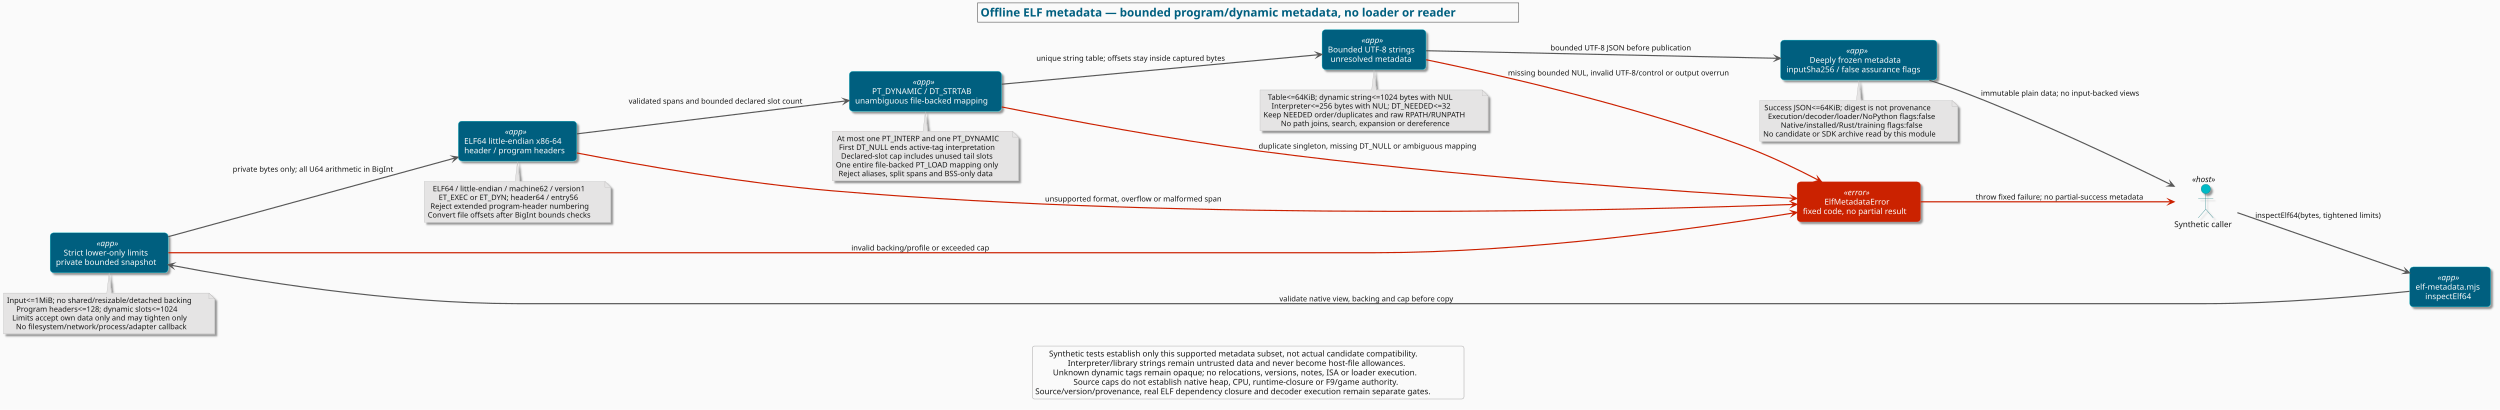
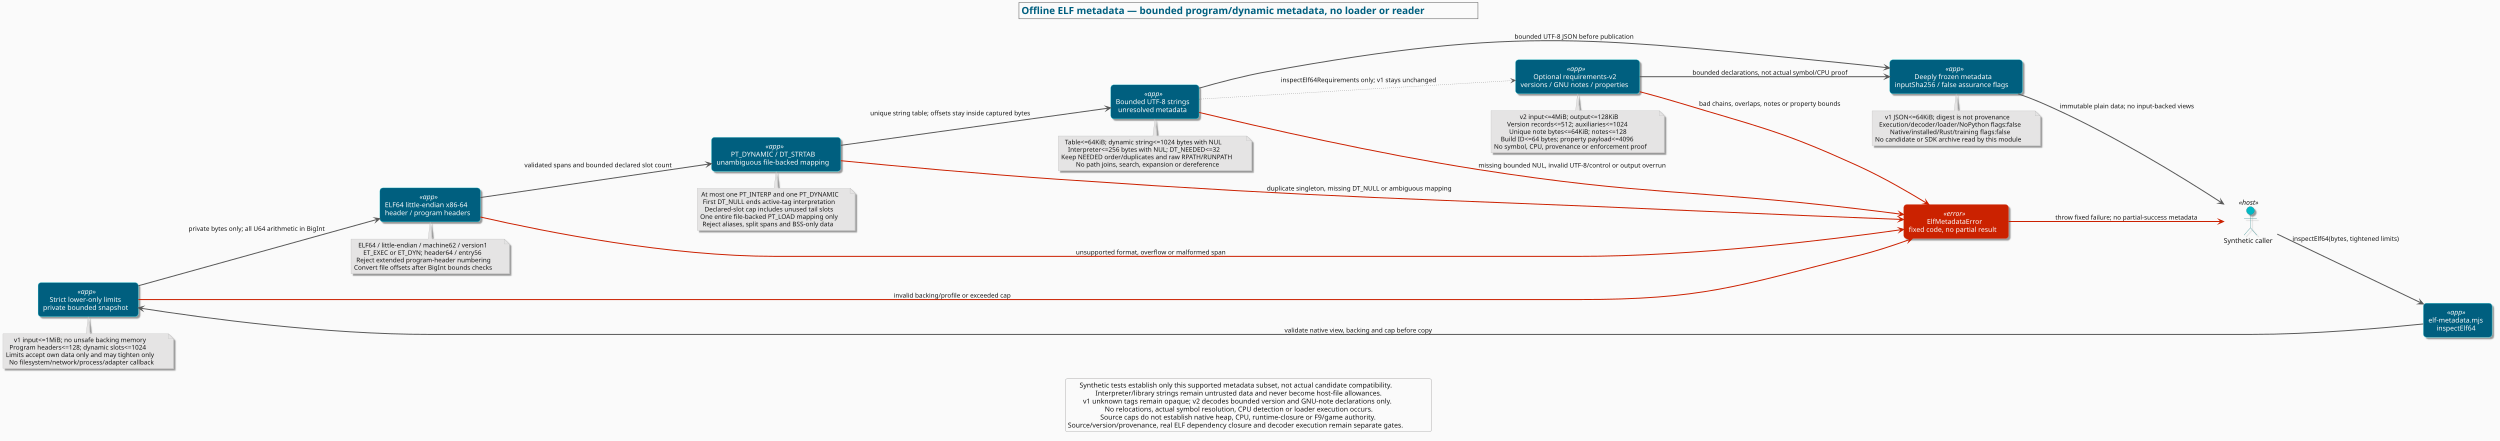
- <svg xmlns="http://www.w3.org/2000/svg" contentStyleType="text/css" data-diagram-type="DESCRIPTION" height="708px" preserveAspectRatio="none" style="width:4320px;height:708px;background:#FAFAFA;" version="1.1" viewBox="0 0 4320 708" width="4320px" zoomAndPan="magnify">
+ <svg xmlns="http://www.w3.org/2000/svg" contentStyleType="text/css" data-diagram-type="DESCRIPTION" height="898px" preserveAspectRatio="none" style="width:5093px;height:898px;background:#FAFAFA;" version="1.1" viewBox="0 0 5093 898" width="5093px" zoomAndPan="magnify">
  <defs>
-     <filter height="300%" id="fre57zdr8ixmc" width="300%" x="-1" y="-1">
+     <filter height="300%" id="f4ff9ait32scx" width="300%" x="-1" y="-1">
      <feGaussianBlur result="blurOut" stdDeviation="2" />
      <feColorMatrix in="blurOut" result="blurOut2" type="matrix" values="0 0 0 0 0 0 0 0 0 0 0 0 0 0 0 0 0 0 .4 0" />
      <feOffset dx="4" dy="4" in="blurOut2" result="blurOut3" />
      <feBlend in="SourceGraphic" in2="blurOut3" mode="normal" />
    </filter>
  </defs>
  <g>
-     <rect fill="#FAFAFA" height="708" style="stroke:none;stroke-width:1;" width="4320" x="0" y="0" />
+     <rect fill="#FAFAFA" height="898" style="stroke:none;stroke-width:1;" width="5093" x="0" y="0" />
    <g class="title" data-source-line="234">
-       <rect fill="none" height="33.281" style="stroke:#585858;stroke-width:1;" width="935.068" x="1689.285" y="5" />
-       <text fill="#005F7F" font-family="sans-serif" font-size="20" font-weight="700" lengthAdjust="spacing" textLength="925.068" x="1694.285" y="28.564">Offline ELF metadata — bounded program/dynamic metadata, no loader or reader</text>
+       <rect fill="none" height="33.281" style="stroke:#585858;stroke-width:1;" width="935.068" x="2075.795" y="5" />
+       <text fill="#005F7F" font-family="sans-serif" font-size="20" font-weight="700" lengthAdjust="spacing" textLength="925.068" x="2080.795" y="28.564">Offline ELF metadata — bounded program/dynamic metadata, no loader or reader</text>
    </g>
    <g class="entity" data-qualified-name="CALLER" data-source-line="237" id="ent0001">
-       <ellipse cx="3811.546" cy="326.478" fill="#00BAC6" filter="url(#fre57zdr8ixmc)" rx="8" ry="8" style="stroke:#006B70;stroke-width:0.5;" />
-       <path d="M3811.546,334.478 L3811.546,361.478 M3798.546,342.478 L3824.546,342.478 M3811.546,361.478 L3798.546,376.478 M3811.546,361.478 L3824.546,376.478" fill="none" filter="url(#fre57zdr8ixmc)" style="stroke:#006B70;stroke-width:0.5;" />
-       <text fill="#181818" font-family="sans-serif" font-size="14" lengthAdjust="spacing" textLength="108.972" x="3757.06" y="392.473">Synthetic caller</text>
-       <text fill="#181818" font-family="sans-serif" font-size="14" font-style="italic" lengthAdjust="spacing" textLength="47.352" x="3787.87" y="314.676">«host»</text>
+       <ellipse cx="4584.566" cy="429.038" fill="#00BAC6" filter="url(#f4ff9ait32scx)" rx="8" ry="8" style="stroke:#006B70;stroke-width:0.5;" />
+       <path d="M4584.566,437.038 L4584.566,464.038 M4571.566,445.038 L4597.566,445.038 M4584.566,464.038 L4571.566,479.038 M4584.566,464.038 L4597.566,479.038" fill="none" filter="url(#f4ff9ait32scx)" style="stroke:#006B70;stroke-width:0.5;" />
+       <text fill="#181818" font-family="sans-serif" font-size="14" lengthAdjust="spacing" textLength="108.972" x="4530.08" y="495.033">Synthetic caller</text>
+       <text fill="#181818" font-family="sans-serif" font-size="14" font-style="italic" lengthAdjust="spacing" textLength="47.352" x="4560.89" y="417.236">«host»</text>
    </g>
    <g class="entity" data-qualified-name="INSPECT" data-source-line="238" id="ent0002">
-       <rect fill="#005F7F" filter="url(#fre57zdr8ixmc)" height="68.891" rx="6" ry="6" style="stroke:#00BAC6;stroke-width:0.5;" width="139.608" x="4164.03" y="461.281" />
-       <text fill="#FAFAFA" font-family="sans-serif" font-size="14" font-style="italic" lengthAdjust="spacing" textLength="43.483" x="4212.092" y="484.276">«app»</text>
-       <text fill="#FAFAFA" font-family="sans-serif" font-size="14" lengthAdjust="spacing" textLength="119.608" x="4174.03" y="500.573">elf-metadata.mjs</text>
-       <text fill="#FAFAFA" font-family="sans-serif" font-size="14" lengthAdjust="spacing" textLength="86.222" x="4190.723" y="516.87">inspectElf64</text>
+       <rect fill="#005F7F" filter="url(#f4ff9ait32scx)" height="68.891" rx="6" ry="6" style="stroke:#00BAC6;stroke-width:0.5;" width="139.608" x="4937.05" y="617.841" />
+       <text fill="#FAFAFA" font-family="sans-serif" font-size="14" font-style="italic" lengthAdjust="spacing" textLength="43.483" x="4985.113" y="640.836">«app»</text>
+       <text fill="#FAFAFA" font-family="sans-serif" font-size="14" lengthAdjust="spacing" textLength="119.608" x="4947.05" y="657.133">elf-metadata.mjs</text>
+       <text fill="#FAFAFA" font-family="sans-serif" font-size="14" lengthAdjust="spacing" textLength="86.222" x="4963.743" y="673.43">inspectElf64</text>
    </g>
    <g class="entity" data-qualified-name="SNAPSHOT" data-source-line="239" id="ent0003">
-       <rect fill="#005F7F" filter="url(#fre57zdr8ixmc)" height="68.891" rx="6" ry="6" style="stroke:#00BAC6;stroke-width:0.5;" width="203.839" x="86.63" y="402.281" />
-       <text fill="#FAFAFA" font-family="sans-serif" font-size="14" font-style="italic" lengthAdjust="spacing" textLength="43.483" x="166.808" y="425.276">«app»</text>
-       <text fill="#FAFAFA" font-family="sans-serif" font-size="14" lengthAdjust="spacing" textLength="157.138" x="109.981" y="441.573">Strict lower-only limits</text>
-       <text fill="#FAFAFA" font-family="sans-serif" font-size="14" lengthAdjust="spacing" textLength="183.839" x="96.63" y="457.87">private bounded snapshot</text>
+       <rect fill="#005F7F" filter="url(#f4ff9ait32scx)" height="68.891" rx="6" ry="6" style="stroke:#00BAC6;stroke-width:0.5;" width="203.839" x="77.62" y="575.841" />
+       <text fill="#FAFAFA" font-family="sans-serif" font-size="14" font-style="italic" lengthAdjust="spacing" textLength="43.483" x="157.798" y="598.836">«app»</text>
+       <text fill="#FAFAFA" font-family="sans-serif" font-size="14" lengthAdjust="spacing" textLength="157.138" x="100.971" y="615.133">Strict lower-only limits</text>
+       <text fill="#FAFAFA" font-family="sans-serif" font-size="14" lengthAdjust="spacing" textLength="183.839" x="87.62" y="631.43">private bounded snapshot</text>
    </g>
    <g class="entity" data-qualified-name="HEADERS" data-source-line="240" id="ent0004">
-       <rect fill="#005F7F" filter="url(#fre57zdr8ixmc)" height="68.891" rx="6" ry="6" style="stroke:#00BAC6;stroke-width:0.5;" width="204.406" x="792" y="209.281" />
-       <text fill="#FAFAFA" font-family="sans-serif" font-size="14" font-style="italic" lengthAdjust="spacing" textLength="43.483" x="872.461" y="232.276">«app»</text>
-       <text fill="#FAFAFA" font-family="sans-serif" font-size="14" lengthAdjust="spacing" textLength="184.406" x="802" y="248.573">ELF64 little-endian x86-64</text>
-       <text fill="#FAFAFA" font-family="sans-serif" font-size="14" lengthAdjust="spacing" textLength="184.071" x="802.168" y="264.87">header / program headers</text>
+       <rect fill="#005F7F" filter="url(#f4ff9ait32scx)" height="68.891" rx="6" ry="6" style="stroke:#00BAC6;stroke-width:0.5;" width="204.406" x="773.99" y="382.841" />
+       <text fill="#FAFAFA" font-family="sans-serif" font-size="14" font-style="italic" lengthAdjust="spacing" textLength="43.483" x="854.451" y="405.836">«app»</text>
+       <text fill="#FAFAFA" font-family="sans-serif" font-size="14" lengthAdjust="spacing" textLength="184.406" x="783.99" y="422.133">ELF64 little-endian x86-64</text>
+       <text fill="#FAFAFA" font-family="sans-serif" font-size="14" lengthAdjust="spacing" textLength="184.071" x="784.158" y="438.43">header / program headers</text>
    </g>
    <g class="entity" data-qualified-name="DYNAMIC" data-source-line="241" id="ent0005">
-       <rect fill="#005F7F" filter="url(#fre57zdr8ixmc)" height="68.891" rx="6" ry="6" style="stroke:#00BAC6;stroke-width:0.5;" width="262.915" x="1467.58" y="123.281" />
-       <text fill="#FAFAFA" font-family="sans-serif" font-size="14" font-style="italic" lengthAdjust="spacing" textLength="43.483" x="1577.296" y="146.276">«app»</text>
-       <text fill="#FAFAFA" font-family="sans-serif" font-size="14" lengthAdjust="spacing" textLength="184.208" x="1506.934" y="162.573">PT_DYNAMIC / DT_STRTAB</text>
-       <text fill="#FAFAFA" font-family="sans-serif" font-size="14" lengthAdjust="spacing" textLength="242.915" x="1477.58" y="178.87">unambiguous file-backed mapping</text>
+       <rect fill="#005F7F" filter="url(#f4ff9ait32scx)" height="68.891" rx="6" ry="6" style="stroke:#00BAC6;stroke-width:0.5;" width="262.915" x="1449.57" y="279.841" />
+       <text fill="#FAFAFA" font-family="sans-serif" font-size="14" font-style="italic" lengthAdjust="spacing" textLength="43.483" x="1559.286" y="302.836">«app»</text>
+       <text fill="#FAFAFA" font-family="sans-serif" font-size="14" lengthAdjust="spacing" textLength="184.208" x="1488.924" y="319.133">PT_DYNAMIC / DT_STRTAB</text>
+       <text fill="#FAFAFA" font-family="sans-serif" font-size="14" lengthAdjust="spacing" textLength="242.915" x="1459.57" y="335.43">unambiguous file-backed mapping</text>
    </g>
    <g class="entity" data-qualified-name="STRINGS" data-source-line="242" id="ent0006">
-       <rect fill="#005F7F" filter="url(#fre57zdr8ixmc)" height="68.891" rx="6" ry="6" style="stroke:#00BAC6;stroke-width:0.5;" width="179.496" x="2284.51" y="51.281" />
-       <text fill="#FAFAFA" font-family="sans-serif" font-size="14" font-style="italic" lengthAdjust="spacing" textLength="43.483" x="2352.516" y="74.276">«app»</text>
-       <text fill="#FAFAFA" font-family="sans-serif" font-size="14" lengthAdjust="spacing" textLength="159.496" x="2294.51" y="90.573">Bounded UTF-8 strings</text>
-       <text fill="#FAFAFA" font-family="sans-serif" font-size="14" lengthAdjust="spacing" textLength="149.953" x="2299.282" y="106.87">unresolved metadata</text>
-     </g>
-     <g class="entity" data-qualified-name="RESULT" data-source-line="243" id="ent0007">
-       <rect fill="#005F7F" filter="url(#fre57zdr8ixmc)" height="68.891" rx="6" ry="6" style="stroke:#00BAC6;stroke-width:0.5;" width="270.031" x="3076.9" y="69.281" />
-       <text fill="#FAFAFA" font-family="sans-serif" font-size="14" font-style="italic" lengthAdjust="spacing" textLength="43.483" x="3190.174" y="92.276">«app»</text>
-       <text fill="#FAFAFA" font-family="sans-serif" font-size="14" lengthAdjust="spacing" textLength="169.907" x="3126.962" y="108.573">Deeply frozen metadata</text>
-       <text fill="#FAFAFA" font-family="sans-serif" font-size="14" lengthAdjust="spacing" textLength="250.031" x="3086.9" y="124.87">inputSha256 / false assurance flags</text>
-     </g>
-     <g class="entity" data-qualified-name="ERROR" data-source-line="244" id="ent0008">
-       <rect fill="#CB2000" filter="url(#fre57zdr8ixmc)" height="68.891" rx="6" ry="6" style="stroke:#CB2000;stroke-width:0.5;" width="213.04" x="3105.39" y="314.281" />
-       <text fill="#FAFAFA" font-family="sans-serif" font-size="14" font-style="italic" lengthAdjust="spacing" textLength="51.577" x="3186.121" y="337.276">«error»</text>
-       <text fill="#FAFAFA" font-family="sans-serif" font-size="14" lengthAdjust="spacing" textLength="118.638" x="3152.591" y="353.573">ElfMetadataError</text>
-       <text fill="#FAFAFA" font-family="sans-serif" font-size="14" lengthAdjust="spacing" textLength="193.04" x="3115.39" y="369.87">fixed code, no partial result</text>
-     </g>
-     <g class="entity" data-qualified-name="GMN21" data-source-line="261" id="ent0022">
-       <path d="M6,506.461 L6,576.992 A0,0 0 0 0 6,576.992 L371.094,576.992 A0,0 0 0 0 371.094,576.992 L371.094,516.461 L361.094,506.461 L192.55,506.461 L188.55,471.651 L184.55,506.461 L6,506.461 A0,0 0 0 0 6,506.461" fill="#E5E4E4" filter="url(#fre57zdr8ixmc)" style="stroke:#B4B3B3;stroke-width:0.5;" />
-       <path d="M361.094,506.461 L361.094,516.461 L371.094,516.461 L361.094,506.461" fill="#E5E4E4" style="stroke:#B4B3B3;stroke-width:0.5;" />
-       <text fill="#181818" font-family="sans-serif" font-size="13" lengthAdjust="spacing" textLength="344.094" x="12" y="523.528">Input&lt;=1MiB; no shared/resizable/detached backing</text>
-       <text fill="#181818" font-family="sans-serif" font-size="13" lengthAdjust="spacing" textLength="311.962" x="28.066" y="538.661">Program headers&lt;=128; dynamic slots&lt;=1024</text>
-       <text fill="#181818" font-family="sans-serif" font-size="13" lengthAdjust="spacing" textLength="326.085" x="21.004" y="553.794">Limits accept own data only and may tighten only</text>
-       <text fill="#181818" font-family="sans-serif" font-size="13" lengthAdjust="spacing" textLength="313.022" x="27.536" y="568.927">No filesystem/network/process/adapter callback</text>
-     </g>
-     <g class="entity" data-qualified-name="GMN24" data-source-line="268" id="ent0025">
-       <path d="M733.09,313.461 L733.09,383.993 A0,0 0 0 0 733.09,383.993 L1055.312,383.993 A0,0 0 0 0 1055.312,383.993 L1055.312,323.461 L1045.312,313.461 L898.2,313.461 L894.2,278.651 L890.2,313.461 L733.09,313.461 A0,0 0 0 0 733.09,313.461" fill="#E5E4E4" filter="url(#fre57zdr8ixmc)" style="stroke:#B4B3B3;stroke-width:0.5;" />
-       <path d="M1045.312,313.461 L1045.312,323.461 L1055.312,323.461 L1045.312,313.461" fill="#E5E4E4" style="stroke:#B4B3B3;stroke-width:0.5;" />
-       <text fill="#181818" font-family="sans-serif" font-size="13" lengthAdjust="spacing" textLength="283.728" x="747.837" y="330.528">ELF64 / little-endian / machine62 / version1</text>
-       <text fill="#181818" font-family="sans-serif" font-size="13" lengthAdjust="spacing" textLength="263.371" x="758.015" y="345.661">ET_EXEC or ET_DYN; header64 / entry56</text>
-       <text fill="#181818" font-family="sans-serif" font-size="13" lengthAdjust="spacing" textLength="291.916" x="743.743" y="360.794">Reject extended program-header numbering</text>
-       <text fill="#181818" font-family="sans-serif" font-size="13" lengthAdjust="spacing" textLength="301.222" x="739.09" y="375.927">Convert file offsets after BigInt bounds checks</text>
-     </g>
-     <g class="entity" data-qualified-name="GMN27" data-source-line="275" id="ent0028">
-       <path d="M1438.32,226.891 L1438.32,312.555 A0,0 0 0 0 1438.32,312.555 L1759.767,312.555 A0,0 0 0 0 1759.767,312.555 L1759.767,236.891 L1749.767,226.891 L1603.04,226.891 L1599.04,192.601 L1595.04,226.891 L1438.32,226.891 A0,0 0 0 0 1438.32,226.891" fill="#E5E4E4" filter="url(#fre57zdr8ixmc)" style="stroke:#B4B3B3;stroke-width:0.5;" />
-       <path d="M1749.767,226.891 L1749.767,236.891 L1759.767,236.891 L1749.767,226.891" fill="#E5E4E4" style="stroke:#B4B3B3;stroke-width:0.5;" />
-       <text fill="#181818" font-family="sans-serif" font-size="13" lengthAdjust="spacing" textLength="295.953" x="1446.567" y="243.958">At most one PT_INTERP and one PT_DYNAMIC</text>
-       <text fill="#181818" font-family="sans-serif" font-size="13" lengthAdjust="spacing" textLength="289.644" x="1449.722" y="259.091">First DT_NULL ends active-tag interpretation</text>
-       <text fill="#181818" font-family="sans-serif" font-size="13" lengthAdjust="spacing" textLength="282.591" x="1453.248" y="274.224">Declared-slot cap includes unused tail slots</text>
-       <text fill="#181818" font-family="sans-serif" font-size="13" lengthAdjust="spacing" textLength="300.447" x="1444.32" y="289.357">One entire file-backed PT_LOAD mapping only</text>
-       <text fill="#181818" font-family="sans-serif" font-size="13" lengthAdjust="spacing" textLength="291.211" x="1448.938" y="304.489">Reject aliases, split spans and BSS-only data</text>
-     </g>
-     <g class="entity" data-qualified-name="GMN30" data-source-line="283" id="ent0031">
-       <path d="M2177.25,155.461 L2177.25,225.993 A0,0 0 0 0 2177.25,225.993 L2571.276,225.993 A0,0 0 0 0 2571.276,225.993 L2571.276,165.461 L2561.276,155.461 L2378.26,155.461 L2374.26,120.651 L2370.26,155.461 L2177.25,155.461 A0,0 0 0 0 2177.25,155.461" fill="#E5E4E4" filter="url(#fre57zdr8ixmc)" style="stroke:#B4B3B3;stroke-width:0.5;" />
-       <path d="M2561.276,155.461 L2561.276,165.461 L2571.276,165.461 L2561.276,155.461" fill="#E5E4E4" style="stroke:#B4B3B3;stroke-width:0.5;" />
-       <text fill="#181818" font-family="sans-serif" font-size="13" lengthAdjust="spacing" textLength="357.83" x="2190.848" y="172.528">Table&lt;=64KiB; dynamic string&lt;=1024 bytes with NUL</text>
-       <text fill="#181818" font-family="sans-serif" font-size="13" lengthAdjust="spacing" textLength="345.097" x="2197.215" y="187.661">Interpreter&lt;=256 bytes with NUL; DT_NEEDED&lt;=32</text>
-       <text fill="#181818" font-family="sans-serif" font-size="13" lengthAdjust="spacing" textLength="373.026" x="2183.25" y="202.794">Keep NEEDED order/duplicates and raw RPATH/RUNPATH</text>
-       <text fill="#181818" font-family="sans-serif" font-size="13" lengthAdjust="spacing" textLength="312.87" x="2213.328" y="217.927">No path joins, search, expansion or dereference</text>
-     </g>
-     <g class="entity" data-qualified-name="GMN33" data-source-line="290" id="ent0034">
-       <path d="M3040.76,173.461 L3040.76,243.993 A0,0 0 0 0 3040.76,243.993 L3383.059,243.993 A0,0 0 0 0 3383.059,243.993 L3383.059,183.461 L3373.059,173.461 L3215.91,173.461 L3211.91,138.651 L3207.91,173.461 L3040.76,173.461 A0,0 0 0 0 3040.76,173.461" fill="#E5E4E4" filter="url(#fre57zdr8ixmc)" style="stroke:#B4B3B3;stroke-width:0.5;" />
-       <path d="M3373.059,173.461 L3373.059,183.461 L3383.059,183.461 L3373.059,173.461" fill="#E5E4E4" style="stroke:#B4B3B3;stroke-width:0.5;" />
-       <text fill="#181818" font-family="sans-serif" font-size="13" lengthAdjust="spacing" textLength="317.288" x="3048.766" y="190.528">Success JSON&lt;=64KiB; digest is not provenance</text>
-       <text fill="#181818" font-family="sans-serif" font-size="13" lengthAdjust="spacing" textLength="304.764" x="3055.028" y="205.661">Execution/decoder/loader/NoPython flags:false</text>
-       <text fill="#181818" font-family="sans-serif" font-size="13" lengthAdjust="spacing" textLength="260.514" x="3077.153" y="220.794">Native/installed/Rust/training flags:false</text>
-       <text fill="#181818" font-family="sans-serif" font-size="13" lengthAdjust="spacing" textLength="321.299" x="3046.76" y="235.927">No candidate or SDK archive read by this module</text>
-     </g>
-     <g class="link" data-entity-1="ent0001" data-entity-2="ent0002" data-link-type="dependency" data-source-line="246" id="lnk9">
-       <path d="M3866.2,367.491 C3942,394.001 4075.73,440.781 4159.1,469.931" fill="none" id="CALLER-to-INSPECT" style="stroke:#585858;stroke-width:2;" />
-       <polygon fill="#585858" points="4163.82,471.581,4156.645,464.835,4159.1,469.931,4154.004,472.387,4163.82,471.581" style="stroke:#585858;stroke-width:2;stroke-linejoin:miter;stroke-miterlimit:10;" />
-       <text fill="#181818" font-family="sans-serif" font-size="13" lengthAdjust="spacing" textLength="236.571" x="3897.03" y="376.548">inspectElf64(bytes, tightened limits)</text>
-     </g>
-     <g class="link" data-entity-1="ent0002" data-entity-2="ent0003" data-link-type="dependency" data-source-line="247" id="lnk10">
-       <path d="M4163.77,503.421 C4080.58,512.011 3936.52,524.721 3812.55,524.721 C893.2,524.721 893.2,524.721 893.2,524.721 C677.29,524.721 431.891,484.369 295.631,458.349" fill="none" id="INSPECT-to-SNAPSHOT" style="stroke:#585858;stroke-width:2;" />
-       <polygon fill="#585858" points="290.72,457.411,298.81,463.028,295.631,458.349,300.31,455.17,290.72,457.411" style="stroke:#585858;stroke-width:2;stroke-linejoin:miter;stroke-miterlimit:10;" />
-       <text fill="#181818" font-family="sans-serif" font-size="13" lengthAdjust="spacing" textLength="327.787" x="2210.76" y="520.788">validate native view, backing and cap before copy</text>
-     </g>
-     <g class="link" data-entity-1="ent0003" data-entity-2="ent0004" data-link-type="dependency" data-source-line="248" id="lnk11">
-       <path d="M290.74,408.971 C424.23,372.361 653.008,309.604 786.728,272.934" fill="none" id="SNAPSHOT-to-HEADERS" style="stroke:#585858;stroke-width:2;" />
-       <polygon fill="#585858" points="791.55,271.611,781.813,270.134,786.728,272.934,783.928,277.849,791.55,271.611" style="stroke:#585858;stroke-width:2;stroke-linejoin:miter;stroke-miterlimit:10;" />
-       <text fill="#181818" font-family="sans-serif" font-size="13" lengthAdjust="spacing" textLength="300.409" x="402.09" y="296.818">private bytes only; all U64 arithmetic in BigInt</text>
-     </g>
-     <g class="link" data-entity-1="ent0004" data-entity-2="ent0005" data-link-type="dependency" data-source-line="249" id="lnk12">
-       <path d="M996.65,231.311 C1120.77,216.121 1326.187,190.988 1462.337,174.328" fill="none" id="HEADERS-to-DYNAMIC" style="stroke:#585858;stroke-width:2;" />
-       <polygon fill="#585858" points="1467.3,173.721,1457.881,170.844,1462.337,174.328,1458.852,178.785,1467.3,173.721" style="stroke:#585858;stroke-width:2;stroke-linejoin:miter;stroke-miterlimit:10;" />
-       <text fill="#181818" font-family="sans-serif" font-size="13" lengthAdjust="spacing" textLength="321.572" x="1086.32" y="179.208">validated spans and bounded declared slot count</text>
-     </g>
-     <g class="link" data-entity-1="ent0005" data-entity-2="ent0006" data-link-type="dependency" data-source-line="250" id="lnk13">
-       <path d="M1730.77,145.551 C1888.16,130.901 2143.282,107.145 2279.242,94.485" fill="none" id="DYNAMIC-to-STRINGS" style="stroke:#585858;stroke-width:2;" />
-       <polygon fill="#585858" points="2284.22,94.021,2274.888,90.873,2279.242,94.485,2275.63,98.838,2284.22,94.021" style="stroke:#585858;stroke-width:2;stroke-linejoin:miter;stroke-miterlimit:10;" />
-       <text fill="#181818" font-family="sans-serif" font-size="13" lengthAdjust="spacing" textLength="352.003" x="1790.76" y="105.078">unique string table; offsets stay inside captured bytes</text>
-     </g>
-     <g class="link" data-entity-1="ent0006" data-entity-2="ent0007" data-link-type="dependency" data-source-line="251" id="lnk14">
-       <path d="M2464.3,87.641 C2611.07,90.801 2899.651,97.024 3071.711,100.724" fill="none" id="STRINGS-to-RESULT" style="stroke:#585858;stroke-width:2;" />
-       <polygon fill="#585858" points="3076.71,100.831,3067.798,96.639,3071.711,100.724,3067.626,104.637,3076.71,100.831" style="stroke:#585858;stroke-width:2;stroke-linejoin:miter;stroke-miterlimit:10;" />
-       <text fill="#181818" font-family="sans-serif" font-size="13" lengthAdjust="spacing" textLength="257.759" x="2679.26" y="87.108">bounded UTF-8 JSON before publication</text>
-     </g>
-     <g class="link" data-entity-1="ent0007" data-entity-2="ent0001" data-link-type="dependency" data-source-line="252" id="lnk15">
-       <path d="M3333.93,138.631 C3350.55,144.021 3367.31,149.791 3383.06,155.721 C3520.6,207.551 3672.227,280.028 3752.337,319.578" fill="none" id="RESULT-to-CALLER" style="stroke:#585858;stroke-width:2;" />
-       <polygon fill="#585858" points="3756.82,321.791,3750.521,314.22,3752.337,319.578,3746.979,321.394,3756.82,321.791" style="stroke:#585858;stroke-width:2;stroke-linejoin:miter;stroke-miterlimit:10;" />
-       <text fill="#181818" font-family="sans-serif" font-size="13" lengthAdjust="spacing" textLength="294.284" x="3423.06" y="165.488">immutable plain data; no input-backed views</text>
-     </g>
-     <g class="link" data-entity-1="ent0003" data-entity-2="ent0008" data-link-type="dependency" data-source-line="254" id="lnk16">
-       <path d="M290.92,436.721 C427.67,436.721 678.81,436.721 893.2,436.721 C893.2,436.721 893.2,436.721 2375.26,436.721 C2638.94,436.721 2941.925,393.666 3100.165,367.866" fill="none" id="SNAPSHOT-to-ERROR" style="stroke:#CB2000;stroke-width:2;" />
-       <polygon fill="#CB2000" points="3105.1,367.061,3095.574,364.562,3100.165,367.866,3096.861,372.457,3105.1,367.061" style="stroke:#CB2000;stroke-width:2;stroke-linejoin:miter;stroke-miterlimit:10;" />
-       <text fill="#181818" font-family="sans-serif" font-size="13" lengthAdjust="spacing" textLength="256.242" x="1471.04" y="432.788">invalid backing/profile or exceeded cap</text>
-     </g>
-     <g class="link" data-entity-1="ent0004" data-entity-2="ent0008" data-link-type="dependency" data-source-line="255" id="lnk17">
-       <path d="M996.77,264.331 C1105.48,285.311 1283.26,316.591 1438.32,329.721 C2068.7,383.131 2824.643,363.203 3100.013,353.203" fill="none" id="HEADERS-to-ERROR" style="stroke:#CB2000;stroke-width:2;" />
-       <polygon fill="#CB2000" points="3105.01,353.021,3095.871,349.351,3100.013,353.203,3096.161,357.345,3105.01,353.021" style="stroke:#CB2000;stroke-width:2;stroke-linejoin:miter;stroke-miterlimit:10;" />
-       <text fill="#181818" font-family="sans-serif" font-size="13" lengthAdjust="spacing" textLength="322.359" x="1805.76" y="348.148">unsupported format, overflow or malformed span</text>
-     </g>
-     <g class="link" data-entity-1="ent0005" data-entity-2="ent0008" data-link-type="dependency" data-source-line="256" id="lnk18">
-       <path d="M1730.8,184.781 C1846.74,207.911 2020.89,240.561 2173.76,260.721 C2512.59,305.421 2911.848,331.812 3099.938,342.712" fill="none" id="DYNAMIC-to-ERROR" style="stroke:#CB2000;stroke-width:2;" />
-       <polygon fill="#CB2000" points="3104.93,343.001,3096.177,338.487,3099.938,342.712,3095.714,346.474,3104.93,343.001" style="stroke:#CB2000;stroke-width:2;stroke-linejoin:miter;stroke-miterlimit:10;" />
-       <text fill="#181818" font-family="sans-serif" font-size="13" lengthAdjust="spacing" textLength="399.464" x="2174.76" y="256.788">duplicate singleton, missing DT_NULL or ambiguous mapping</text>
-     </g>
-     <g class="link" data-entity-1="ent0006" data-entity-2="ent0008" data-link-type="dependency" data-source-line="257" id="lnk19">
-       <path d="M2464.32,103.211 C2588.79,128.951 2820.87,181.651 3010.76,251.721 C3057.86,269.101 3104.296,291.531 3142.976,311.681" fill="none" id="STRINGS-to-ERROR" style="stroke:#CB2000;stroke-width:2;" />
-       <polygon fill="#CB2000" points="3147.41,313.991,3141.276,306.286,3142.976,311.681,3137.58,313.381,3147.41,313.991" style="stroke:#CB2000;stroke-width:2;stroke-linejoin:miter;stroke-miterlimit:10;" />
-       <text fill="#181818" font-family="sans-serif" font-size="13" lengthAdjust="spacing" textLength="404.25" x="2605.76" y="130.418">missing bounded NUL, invalid UTF-8/control or output overrun</text>
-     </g>
-     <g class="link" data-entity-1="ent0008" data-entity-2="ent0001" data-link-type="dependency" data-source-line="258" id="lnk20">
-       <path d="M3318.73,348.721 C3446.96,348.721 3653.09,348.721 3751.68,348.721" fill="none" id="ERROR-to-CALLER" style="stroke:#CB2000;stroke-width:2;" />
-       <polygon fill="#CB2000" points="3756.68,348.721,3747.68,344.721,3751.68,348.721,3747.68,352.721,3756.68,348.721" style="stroke:#CB2000;stroke-width:2;stroke-linejoin:miter;stroke-miterlimit:10;" />
-       <text fill="#181818" font-family="sans-serif" font-size="13" lengthAdjust="spacing" textLength="312.381" x="3414.06" y="344.788">throw fixed failure; no partial-success metadata</text>
-     </g>
-     <g class="legend" data-source-line="296">
-       <rect fill="none" height="91.484" rx="4" ry="4" style="stroke:#B4B3B3;stroke-width:1;" width="745.977" x="1783.83" y="597.992" />
-       <text fill="#181818" font-family="sans-serif" font-size="14" lengthAdjust="spacing" textLength="688.256" x="1812.691" y="615.988">Synthetic tests establish only this supported metadata subset, not actual candidate compatibility.</text>
-       <text fill="#181818" font-family="sans-serif" font-size="14" lengthAdjust="spacing" textLength="623.267" x="1845.186" y="632.284">Interpreter/library strings remain untrusted data and never become host-file allowances.</text>
-       <text fill="#181818" font-family="sans-serif" font-size="14" lengthAdjust="spacing" textLength="674.919" x="1819.36" y="648.581">Unknown dynamic tags remain opaque; no relocations, versions, notes, ISA or loader execution.</text>
-       <text fill="#181818" font-family="sans-serif" font-size="14" lengthAdjust="spacing" textLength="603.873" x="1854.883" y="664.878">Source caps do not establish native heap, CPU, runtime-closure or F9/game authority.</text>
-       <text fill="#181818" font-family="sans-serif" font-size="14" lengthAdjust="spacing" textLength="735.977" x="1788.83" y="681.175">Source/version/provenance, real ELF dependency closure and decoder execution remain separate gates.</text>
+       <rect fill="#005F7F" filter="url(#f4ff9ait32scx)" height="68.891" rx="6" ry="6" style="stroke:#00BAC6;stroke-width:0.5;" width="179.496" x="2263.02" y="172.841" />
+       <text fill="#FAFAFA" font-family="sans-serif" font-size="14" font-style="italic" lengthAdjust="spacing" textLength="43.483" x="2331.026" y="195.836">«app»</text>
+       <text fill="#FAFAFA" font-family="sans-serif" font-size="14" lengthAdjust="spacing" textLength="159.496" x="2273.02" y="212.133">Bounded UTF-8 strings</text>
+       <text fill="#FAFAFA" font-family="sans-serif" font-size="14" lengthAdjust="spacing" textLength="149.953" x="2277.791" y="228.43">unresolved metadata</text>
+     </g>
+     <g class="entity" data-qualified-name="REQUIREMENTS" data-source-line="243" id="ent0007">
+       <rect fill="#005F7F" filter="url(#f4ff9ait32scx)" height="68.891" rx="6" ry="6" style="stroke:#00BAC6;stroke-width:0.5;" width="252.408" x="3087.58" y="121.841" />
+       <text fill="#FAFAFA" font-family="sans-serif" font-size="14" font-style="italic" lengthAdjust="spacing" textLength="43.483" x="3192.042" y="144.836">«app»</text>
+       <text fill="#FAFAFA" font-family="sans-serif" font-size="14" lengthAdjust="spacing" textLength="180.182" x="3123.693" y="161.133">Optional requirements-v2</text>
+       <text fill="#FAFAFA" font-family="sans-serif" font-size="14" lengthAdjust="spacing" textLength="232.408" x="3097.58" y="177.43">versions / GNU notes / properties</text>
+     </g>
+     <g class="entity" data-qualified-name="RESULT" data-source-line="244" id="ent0008">
+       <rect fill="#005F7F" filter="url(#f4ff9ait32scx)" height="68.891" rx="6" ry="6" style="stroke:#00BAC6;stroke-width:0.5;" width="270.031" x="3849.91" y="121.841" />
+       <text fill="#FAFAFA" font-family="sans-serif" font-size="14" font-style="italic" lengthAdjust="spacing" textLength="43.483" x="3963.184" y="144.836">«app»</text>
+       <text fill="#FAFAFA" font-family="sans-serif" font-size="14" lengthAdjust="spacing" textLength="169.907" x="3899.972" y="161.133">Deeply frozen metadata</text>
+       <text fill="#FAFAFA" font-family="sans-serif" font-size="14" lengthAdjust="spacing" textLength="250.031" x="3859.91" y="177.43">inputSha256 / false assurance flags</text>
+     </g>
+     <g class="entity" data-qualified-name="ERROR" data-source-line="245" id="ent0009">
+       <rect fill="#CB2000" filter="url(#f4ff9ait32scx)" height="68.891" rx="6" ry="6" style="stroke:#CB2000;stroke-width:0.5;" width="213.04" x="3878.41" y="416.841" />
+       <text fill="#FAFAFA" font-family="sans-serif" font-size="14" font-style="italic" lengthAdjust="spacing" textLength="51.577" x="3959.141" y="439.836">«error»</text>
+       <text fill="#FAFAFA" font-family="sans-serif" font-size="14" lengthAdjust="spacing" textLength="118.638" x="3925.611" y="456.133">ElfMetadataError</text>
+       <text fill="#FAFAFA" font-family="sans-serif" font-size="14" lengthAdjust="spacing" textLength="193.04" x="3888.41" y="472.43">fixed code, no partial result</text>
+     </g>
+     <g class="entity" data-qualified-name="GMN25" data-source-line="265" id="ent0026">
+       <path d="M6,680.021 L6,750.553 A0,0 0 0 0 6,750.553 L353.085,750.553 A0,0 0 0 0 353.085,750.553 L353.085,690.021 L343.085,680.021 L183.54,680.021 L179.54,645.211 L175.54,680.021 L6,680.021 A0,0 0 0 0 6,680.021" fill="#E5E4E4" filter="url(#f4ff9ait32scx)" style="stroke:#B4B3B3;stroke-width:0.5;" />
+       <path d="M343.085,680.021 L343.085,690.021 L353.085,690.021 L343.085,680.021" fill="#E5E4E4" style="stroke:#B4B3B3;stroke-width:0.5;" />
+       <text fill="#181818" font-family="sans-serif" font-size="13" lengthAdjust="spacing" textLength="293.547" x="28.269" y="697.088">v1 input&lt;=1MiB; no unsafe backing memory</text>
+       <text fill="#181818" font-family="sans-serif" font-size="13" lengthAdjust="spacing" textLength="311.962" x="19.062" y="712.221">Program headers&lt;=128; dynamic slots&lt;=1024</text>
+       <text fill="#181818" font-family="sans-serif" font-size="13" lengthAdjust="spacing" textLength="326.085" x="12" y="727.354">Limits accept own data only and may tighten only</text>
+       <text fill="#181818" font-family="sans-serif" font-size="13" lengthAdjust="spacing" textLength="313.022" x="18.532" y="742.487">No filesystem/network/process/adapter callback</text>
+     </g>
+     <g class="entity" data-qualified-name="GMN28" data-source-line="272" id="ent0029">
+       <path d="M715.09,487.021 L715.09,557.553 A0,0 0 0 0 715.09,557.553 L1037.312,557.553 A0,0 0 0 0 1037.312,557.553 L1037.312,497.021 L1027.312,487.021 L880.2,487.021 L876.2,452.211 L872.2,487.021 L715.09,487.021 A0,0 0 0 0 715.09,487.021" fill="#E5E4E4" filter="url(#f4ff9ait32scx)" style="stroke:#B4B3B3;stroke-width:0.5;" />
+       <path d="M1027.312,487.021 L1027.312,497.021 L1037.312,497.021 L1027.312,487.021" fill="#E5E4E4" style="stroke:#B4B3B3;stroke-width:0.5;" />
+       <text fill="#181818" font-family="sans-serif" font-size="13" lengthAdjust="spacing" textLength="283.728" x="729.837" y="504.088">ELF64 / little-endian / machine62 / version1</text>
+       <text fill="#181818" font-family="sans-serif" font-size="13" lengthAdjust="spacing" textLength="263.371" x="740.015" y="519.221">ET_EXEC or ET_DYN; header64 / entry56</text>
+       <text fill="#181818" font-family="sans-serif" font-size="13" lengthAdjust="spacing" textLength="291.916" x="725.743" y="534.354">Reject extended program-header numbering</text>
+       <text fill="#181818" font-family="sans-serif" font-size="13" lengthAdjust="spacing" textLength="301.222" x="721.09" y="549.487">Convert file offsets after BigInt bounds checks</text>
+     </g>
+     <g class="entity" data-qualified-name="GMN31" data-source-line="279" id="ent0032">
+       <path d="M1420.31,383.451 L1420.31,469.115 A0,0 0 0 0 1420.31,469.115 L1741.757,469.115 A0,0 0 0 0 1741.757,469.115 L1741.757,393.451 L1731.757,383.451 L1585.03,383.451 L1581.03,349.161 L1577.03,383.451 L1420.31,383.451 A0,0 0 0 0 1420.31,383.451" fill="#E5E4E4" filter="url(#f4ff9ait32scx)" style="stroke:#B4B3B3;stroke-width:0.5;" />
+       <path d="M1731.757,383.451 L1731.757,393.451 L1741.757,393.451 L1731.757,383.451" fill="#E5E4E4" style="stroke:#B4B3B3;stroke-width:0.5;" />
+       <text fill="#181818" font-family="sans-serif" font-size="13" lengthAdjust="spacing" textLength="295.953" x="1428.557" y="400.518">At most one PT_INTERP and one PT_DYNAMIC</text>
+       <text fill="#181818" font-family="sans-serif" font-size="13" lengthAdjust="spacing" textLength="289.644" x="1431.712" y="415.651">First DT_NULL ends active-tag interpretation</text>
+       <text fill="#181818" font-family="sans-serif" font-size="13" lengthAdjust="spacing" textLength="282.591" x="1435.238" y="430.784">Declared-slot cap includes unused tail slots</text>
+       <text fill="#181818" font-family="sans-serif" font-size="13" lengthAdjust="spacing" textLength="300.447" x="1426.31" y="445.917">One entire file-backed PT_LOAD mapping only</text>
+       <text fill="#181818" font-family="sans-serif" font-size="13" lengthAdjust="spacing" textLength="291.211" x="1430.928" y="461.049">Reject aliases, split spans and BSS-only data</text>
+     </g>
+     <g class="entity" data-qualified-name="GMN34" data-source-line="287" id="ent0035">
+       <path d="M2155.75,277.021 L2155.75,347.553 A0,0 0 0 0 2155.75,347.553 L2549.776,347.553 A0,0 0 0 0 2549.776,347.553 L2549.776,287.021 L2539.776,277.021 L2356.77,277.021 L2352.77,242.211 L2348.77,277.021 L2155.75,277.021 A0,0 0 0 0 2155.75,277.021" fill="#E5E4E4" filter="url(#f4ff9ait32scx)" style="stroke:#B4B3B3;stroke-width:0.5;" />
+       <path d="M2539.776,277.021 L2539.776,287.021 L2549.776,287.021 L2539.776,277.021" fill="#E5E4E4" style="stroke:#B4B3B3;stroke-width:0.5;" />
+       <text fill="#181818" font-family="sans-serif" font-size="13" lengthAdjust="spacing" textLength="357.83" x="2169.348" y="294.088">Table&lt;=64KiB; dynamic string&lt;=1024 bytes with NUL</text>
+       <text fill="#181818" font-family="sans-serif" font-size="13" lengthAdjust="spacing" textLength="345.097" x="2175.715" y="309.221">Interpreter&lt;=256 bytes with NUL; DT_NEEDED&lt;=32</text>
+       <text fill="#181818" font-family="sans-serif" font-size="13" lengthAdjust="spacing" textLength="373.026" x="2161.75" y="324.354">Keep NEEDED order/duplicates and raw RPATH/RUNPATH</text>
+       <text fill="#181818" font-family="sans-serif" font-size="13" lengthAdjust="spacing" textLength="312.87" x="2191.828" y="339.487">No path joins, search, expansion or dereference</text>
+     </g>
+     <g class="entity" data-qualified-name="GMN37" data-source-line="294" id="ent0038">
+       <path d="M3813.78,226.021 L3813.78,296.553 A0,0 0 0 0 3813.78,296.553 L4156.079,296.553 A0,0 0 0 0 4156.079,296.553 L4156.079,236.021 L4146.079,226.021 L3988.93,226.021 L3984.93,191.211 L3980.93,226.021 L3813.78,226.021 A0,0 0 0 0 3813.78,226.021" fill="#E5E4E4" filter="url(#f4ff9ait32scx)" style="stroke:#B4B3B3;stroke-width:0.5;" />
+       <path d="M4146.079,226.021 L4146.079,236.021 L4156.079,236.021 L4146.079,226.021" fill="#E5E4E4" style="stroke:#B4B3B3;stroke-width:0.5;" />
+       <text fill="#181818" font-family="sans-serif" font-size="13" lengthAdjust="spacing" textLength="280.922" x="3839.969" y="243.088">v1 JSON&lt;=64KiB; digest is not provenance</text>
+       <text fill="#181818" font-family="sans-serif" font-size="13" lengthAdjust="spacing" textLength="304.764" x="3828.048" y="258.221">Execution/decoder/loader/NoPython flags:false</text>
+       <text fill="#181818" font-family="sans-serif" font-size="13" lengthAdjust="spacing" textLength="260.514" x="3850.173" y="273.354">Native/installed/Rust/training flags:false</text>
+       <text fill="#181818" font-family="sans-serif" font-size="13" lengthAdjust="spacing" textLength="321.299" x="3819.78" y="288.487">No candidate or SDK archive read by this module</text>
+     </g>
+     <g class="entity" data-qualified-name="GMN40" data-source-line="301" id="ent0041">
+       <path d="M3037.49,225.451 L3037.49,311.115 A0,0 0 0 0 3037.49,311.115 L3390.073,311.115 A0,0 0 0 0 3390.073,311.115 L3390.073,235.451 L3380.073,225.451 L3217.78,225.451 L3213.78,191.161 L3209.78,225.451 L3037.49,225.451 A0,0 0 0 0 3037.49,225.451" fill="#E5E4E4" filter="url(#f4ff9ait32scx)" style="stroke:#B4B3B3;stroke-width:0.5;" />
+       <path d="M3380.073,225.451 L3380.073,235.451 L3390.073,235.451 L3380.073,225.451" fill="#E5E4E4" style="stroke:#B4B3B3;stroke-width:0.5;" />
+       <text fill="#181818" font-family="sans-serif" font-size="13" lengthAdjust="spacing" textLength="226.383" x="3096.09" y="242.518">v2 input&lt;=4MiB; output&lt;=128KiB</text>
+       <text fill="#181818" font-family="sans-serif" font-size="13" lengthAdjust="spacing" textLength="278.167" x="3070.198" y="257.651">Version records&lt;=512; auxiliaries&lt;=1024</text>
+       <text fill="#181818" font-family="sans-serif" font-size="13" lengthAdjust="spacing" textLength="269.775" x="3074.394" y="272.784">Unique note bytes&lt;=64KiB; notes&lt;=128</text>
+       <text fill="#181818" font-family="sans-serif" font-size="13" lengthAdjust="spacing" textLength="304.027" x="3057.268" y="287.917">Build ID&lt;=64 bytes; property payload&lt;=4096</text>
+       <text fill="#181818" font-family="sans-serif" font-size="13" lengthAdjust="spacing" textLength="331.582" x="3043.49" y="303.049">No symbol, CPU, provenance or enforcement proof</text>
+     </g>
+     <g class="link" data-entity-1="ent0001" data-entity-2="ent0002" data-link-type="dependency" data-source-line="247" id="lnk10">
+       <path d="M4639.22,476.951 C4715.02,513.191 4848.959,577.254 4932.329,617.124" fill="none" id="CALLER-to-INSPECT" style="stroke:#585858;stroke-width:2;" />
+       <polygon fill="#585858" points="4936.84,619.281,4930.446,611.79,4932.329,617.124,4926.995,619.007,4936.84,619.281" style="stroke:#585858;stroke-width:2;stroke-linejoin:miter;stroke-miterlimit:10;" />
+       <text fill="#181818" font-family="sans-serif" font-size="13" lengthAdjust="spacing" textLength="236.571" x="4670.05" y="490.768">inspectElf64(bytes, tightened limits)</text>
+     </g>
+     <g class="link" data-entity-1="ent0002" data-entity-2="ent0003" data-link-type="dependency" data-source-line="248" id="lnk11">
+       <path d="M4936.79,659.981 C4853.6,668.571 4709.54,681.281 4585.57,681.281 C875.2,681.281 875.2,681.281 875.2,681.281 C663.2,681.281 421.631,648.92 286.681,627.93" fill="none" id="INSPECT-to-SNAPSHOT" style="stroke:#585858;stroke-width:2;" />
+       <polygon fill="#585858" points="281.74,627.161,290.018,632.497,286.681,627.93,291.248,624.592,281.74,627.161" style="stroke:#585858;stroke-width:2;stroke-linejoin:miter;stroke-miterlimit:10;" />
+       <text fill="#181818" font-family="sans-serif" font-size="13" lengthAdjust="spacing" textLength="327.787" x="2616.78" y="677.348">validate native view, backing and cap before copy</text>
+     </g>
+     <g class="link" data-entity-1="ent0003" data-entity-2="ent0004" data-link-type="dependency" data-source-line="249" id="lnk12">
+       <path d="M281.92,582.121 C413.53,545.551 637.092,483.44 768.802,446.85" fill="none" id="SNAPSHOT-to-HEADERS" style="stroke:#585858;stroke-width:2;" />
+       <polygon fill="#585858" points="773.62,445.511,763.878,444.066,768.802,446.85,766.019,451.774,773.62,445.511" style="stroke:#585858;stroke-width:2;stroke-linejoin:miter;stroke-miterlimit:10;" />
+       <text fill="#181818" font-family="sans-serif" font-size="13" lengthAdjust="spacing" textLength="300.409" x="384.09" y="470.378">private bytes only; all U64 arithmetic in BigInt</text>
+     </g>
+     <g class="link" data-entity-1="ent0004" data-entity-2="ent0005" data-link-type="dependency" data-source-line="250" id="lnk13">
+       <path d="M978.64,402.421 C1102.76,384.231 1308.193,354.127 1444.343,334.166" fill="none" id="HEADERS-to-DYNAMIC" style="stroke:#585858;stroke-width:2;" />
+       <polygon fill="#585858" points="1449.29,333.441,1439.805,330.789,1444.343,334.166,1440.965,338.704,1449.29,333.441" style="stroke:#585858;stroke-width:2;stroke-linejoin:miter;stroke-miterlimit:10;" />
+       <text fill="#181818" font-family="sans-serif" font-size="13" lengthAdjust="spacing" textLength="321.572" x="1068.31" y="340.788">validated spans and bounded declared slot count</text>
+     </g>
+     <g class="link" data-entity-1="ent0005" data-entity-2="ent0006" data-link-type="dependency" data-source-line="251" id="lnk14">
+       <path d="M1712.61,296.131 C1869.16,274.371 2122.378,239.169 2257.728,220.359" fill="none" id="DYNAMIC-to-STRINGS" style="stroke:#585858;stroke-width:2;" />
+       <polygon fill="#585858" points="2262.68,219.671,2253.215,216.948,2257.728,220.359,2254.316,224.872,2262.68,219.671" style="stroke:#585858;stroke-width:2;stroke-linejoin:miter;stroke-miterlimit:10;" />
+       <text fill="#181818" font-family="sans-serif" font-size="13" lengthAdjust="spacing" textLength="352.003" x="1772.75" y="234.968">unique string table; offsets stay inside captured bytes</text>
+     </g>
+     <g class="link" data-entity-1="ent0006" data-entity-2="ent0008" data-link-type="dependency" data-source-line="252" id="lnk15">
+       <path d="M2442.9,179.551 C2484.18,167.661 2534.1,154.611 2579.78,146.281 C3106.25,50.281 3251.24,78.471 3783.78,131.281 C3805.04,133.391 3822.565,135.328 3844.495,137.948" fill="none" id="STRINGS-to-RESULT" style="stroke:#585858;stroke-width:2;" />
+       <polygon fill="#585858" points="3849.46,138.541,3840.998,133.502,3844.495,137.948,3840.049,141.445,3849.46,138.541" style="stroke:#585858;stroke-width:2;stroke-linejoin:miter;stroke-miterlimit:10;" />
+       <text fill="#181818" font-family="sans-serif" font-size="13" lengthAdjust="spacing" textLength="257.759" x="3085.28" y="78.938">bounded UTF-8 JSON before publication</text>
+     </g>
+     <g class="link" data-entity-1="ent0006" data-entity-2="ent0007" data-link-type="dependency" data-source-line="253" id="lnk16">
+       <path d="M2442.86,201.991 C2596.51,192.871 2906.719,174.458 3082.429,164.028" fill="none" id="STRINGS-to-REQUIREMENTS" style="stroke:#585858;stroke-width:1;stroke-dasharray:1,3;" />
+       <polygon fill="#585858" points="3087.42,163.731,3078.199,160.272,3082.429,164.028,3078.673,168.257,3087.42,163.731" style="stroke:#585858;stroke-width:1;stroke-linejoin:miter;stroke-miterlimit:10;" />
+       <text fill="#181818" font-family="sans-serif" font-size="13" lengthAdjust="spacing" textLength="342.558" x="2609.28" y="167.418">inspectElf64Requirements only; v1 stays unchanged</text>
+     </g>
+     <g class="link" data-entity-1="ent0007" data-entity-2="ent0008" data-link-type="dependency" data-source-line="254" id="lnk17">
+       <path d="M3340.07,156.281 C3480.12,156.281 3701.04,156.281 3844.64,156.281" fill="none" id="REQUIREMENTS-to-RESULT" style="stroke:#585858;stroke-width:2;" />
+       <polygon fill="#585858" points="3849.64,156.281,3840.64,152.281,3844.64,156.281,3840.64,160.281,3849.64,156.281" style="stroke:#585858;stroke-width:2;stroke-linejoin:miter;stroke-miterlimit:10;" />
+       <text fill="#181818" font-family="sans-serif" font-size="13" lengthAdjust="spacing" textLength="335.099" x="3447.78" y="152.348">bounded declarations, not actual symbol/CPU proof</text>
+     </g>
+     <g class="link" data-entity-1="ent0008" data-entity-2="ent0001" data-link-type="dependency" data-source-line="255" id="lnk18">
+       <path d="M4111.13,191.081 C4126.46,196.351 4141.75,202.111 4156.08,208.281 C4297.01,268.991 4446.596,361.528 4525.697,412.888" fill="none" id="RESULT-to-CALLER" style="stroke:#585858;stroke-width:2;" />
+       <polygon fill="#585858" points="4529.89,415.611,4524.52,407.355,4525.697,412.888,4520.163,414.065,4529.89,415.611" style="stroke:#585858;stroke-width:2;stroke-linejoin:miter;stroke-miterlimit:10;" />
+       <text fill="#181818" font-family="sans-serif" font-size="13" lengthAdjust="spacing" textLength="294.284" x="4196.08" y="220.628">immutable plain data; no input-backed views</text>
+     </g>
+     <g class="link" data-entity-1="ent0003" data-entity-2="ent0009" data-link-type="dependency" data-source-line="257" id="lnk19">
+       <path d="M281.78,610.281 C417.03,610.281 664.15,610.281 875.2,610.281 C875.2,610.281 875.2,610.281 3214.78,610.281 C3470.74,610.281 3535.51,583.571 3783.78,521.281 C3820.91,511.971 3856.211,500.38 3890.611,487.87" fill="none" id="SNAPSHOT-to-ERROR" style="stroke:#CB2000;stroke-width:2;" />
+       <polygon fill="#CB2000" points="3895.31,486.161,3885.485,485.478,3890.611,487.87,3888.219,492.996,3895.31,486.161" style="stroke:#CB2000;stroke-width:2;stroke-linejoin:miter;stroke-miterlimit:10;" />
+       <text fill="#181818" font-family="sans-serif" font-size="13" lengthAdjust="spacing" textLength="256.242" x="1820.75" y="606.348">invalid backing/profile or exceeded cap</text>
+     </g>
+     <g class="link" data-entity-1="ent0004" data-entity-2="ent0009" data-link-type="dependency" data-source-line="258" id="lnk20">
+       <path d="M978.62,442.101 C1114.61,473.151 1363.97,522.281 1580.03,522.281 C1580.03,522.281 1580.03,522.281 3214.78,522.281 C3452.64,522.281 3725.179,488.902 3873.199,467.962" fill="none" id="HEADERS-to-ERROR" style="stroke:#CB2000;stroke-width:2;" />
+       <polygon fill="#CB2000" points="3878.15,467.261,3868.678,464.561,3873.199,467.962,3869.799,472.483,3878.15,467.261" style="stroke:#CB2000;stroke-width:2;stroke-linejoin:miter;stroke-miterlimit:10;" />
+       <text fill="#181818" font-family="sans-serif" font-size="13" lengthAdjust="spacing" textLength="322.359" x="2191.77" y="518.348">unsupported format, overflow or malformed span</text>
+     </g>
+     <g class="link" data-entity-1="ent0005" data-entity-2="ent0009" data-link-type="dependency" data-source-line="259" id="lnk21">
+       <path d="M1712.94,327.391 C1829.15,338.671 2003.62,354.761 2155.75,365.281 C2728.88,404.951 2872.87,403.311 3446.78,429.281 C3596.43,436.061 3764.574,442.797 3872.924,447.017" fill="none" id="DYNAMIC-to-ERROR" style="stroke:#CB2000;stroke-width:2;" />
+       <polygon fill="#CB2000" points="3877.92,447.211,3869.082,442.864,3872.924,447.017,3868.771,450.858,3877.92,447.211" style="stroke:#CB2000;stroke-width:2;stroke-linejoin:miter;stroke-miterlimit:10;" />
+       <text fill="#181818" font-family="sans-serif" font-size="13" lengthAdjust="spacing" textLength="399.464" x="2580.78" y="388.238">duplicate singleton, missing DT_NULL or ambiguous mapping</text>
+     </g>
+     <g class="link" data-entity-1="ent0006" data-entity-2="ent0009" data-link-type="dependency" data-source-line="260" id="lnk22">
+       <path d="M2442.76,229.051 C2568.57,259.121 2805.95,313.261 3010.78,345.281 C3352.03,398.631 3440.72,385.261 3783.78,425.281 C3814.41,428.861 3842.672,432.406 3873.082,436.366" fill="none" id="STRINGS-to-ERROR" style="stroke:#CB2000;stroke-width:2;" />
+       <polygon fill="#CB2000" points="3878.04,437.011,3869.632,431.883,3873.082,436.366,3868.599,439.816,3878.04,437.011" style="stroke:#CB2000;stroke-width:2;stroke-linejoin:miter;stroke-miterlimit:10;" />
+       <text fill="#181818" font-family="sans-serif" font-size="13" lengthAdjust="spacing" textLength="404.25" x="3011.78" y="341.348">missing bounded NUL, invalid UTF-8/control or output overrun</text>
+     </g>
+     <g class="link" data-entity-1="ent0007" data-entity-2="ent0009" data-link-type="dependency" data-source-line="261" id="lnk23">
+       <path d="M3340.24,186.791 C3365.69,193.481 3392.18,200.811 3416.78,208.281 C3582.21,258.551 3626.47,265.541 3783.78,337.281 C3834.72,360.511 3885.536,389.82 3924.996,413.98" fill="none" id="REQUIREMENTS-to-ERROR" style="stroke:#CB2000;stroke-width:2;" />
+       <polygon fill="#CB2000" points="3929.26,416.591,3923.673,408.48,3924.996,413.98,3919.496,415.303,3929.26,416.591" style="stroke:#CB2000;stroke-width:2;stroke-linejoin:miter;stroke-miterlimit:10;" />
+       <text fill="#181818" font-family="sans-serif" font-size="13" lengthAdjust="spacing" textLength="308.103" x="3461.28" y="215.638">bad chains, overlaps, notes or property bounds</text>
+     </g>
+     <g class="link" data-entity-1="ent0009" data-entity-2="ent0001" data-link-type="dependency" data-source-line="262" id="lnk24">
+       <path d="M4091.74,451.281 C4219.98,451.281 4426.11,451.281 4524.7,451.281" fill="none" id="ERROR-to-CALLER" style="stroke:#CB2000;stroke-width:2;" />
+       <polygon fill="#CB2000" points="4529.7,451.281,4520.7,447.281,4524.7,451.281,4520.7,455.281,4529.7,451.281" style="stroke:#CB2000;stroke-width:2;stroke-linejoin:miter;stroke-miterlimit:10;" />
+       <text fill="#181818" font-family="sans-serif" font-size="13" lengthAdjust="spacing" textLength="312.381" x="4187.08" y="447.348">throw fixed failure; no partial-success metadata</text>
+     </g>
+     <g class="legend" data-source-line="308">
+       <rect fill="none" height="107.781" rx="4" ry="4" style="stroke:#B4B3B3;stroke-width:1;" width="745.977" x="2170.34" y="771.553" />
+       <text fill="#181818" font-family="sans-serif" font-size="14" lengthAdjust="spacing" textLength="688.256" x="2199.201" y="789.548">Synthetic tests establish only this supported metadata subset, not actual candidate compatibility.</text>
+       <text fill="#181818" font-family="sans-serif" font-size="14" lengthAdjust="spacing" textLength="623.267" x="2231.696" y="805.845">Interpreter/library strings remain untrusted data and never become host-file allowances.</text>
+       <text fill="#181818" font-family="sans-serif" font-size="14" lengthAdjust="spacing" textLength="674.215" x="2206.222" y="822.141">v1 unknown tags remain opaque; v2 decodes bounded version and GNU-note declarations only.</text>
+       <text fill="#181818" font-family="sans-serif" font-size="14" lengthAdjust="spacing" textLength="585.553" x="2250.553" y="838.438">No relocations, actual symbol resolution, CPU detection or loader execution occurs.</text>
+       <text fill="#181818" font-family="sans-serif" font-size="14" lengthAdjust="spacing" textLength="603.873" x="2241.393" y="854.735">Source caps do not establish native heap, CPU, runtime-closure or F9/game authority.</text>
+       <text fill="#181818" font-family="sans-serif" font-size="14" lengthAdjust="spacing" textLength="735.977" x="2175.34" y="871.032">Source/version/provenance, real ELF dependency closure and decoder execution remain separate gates.</text>
    </g>
  </g>
</svg>
